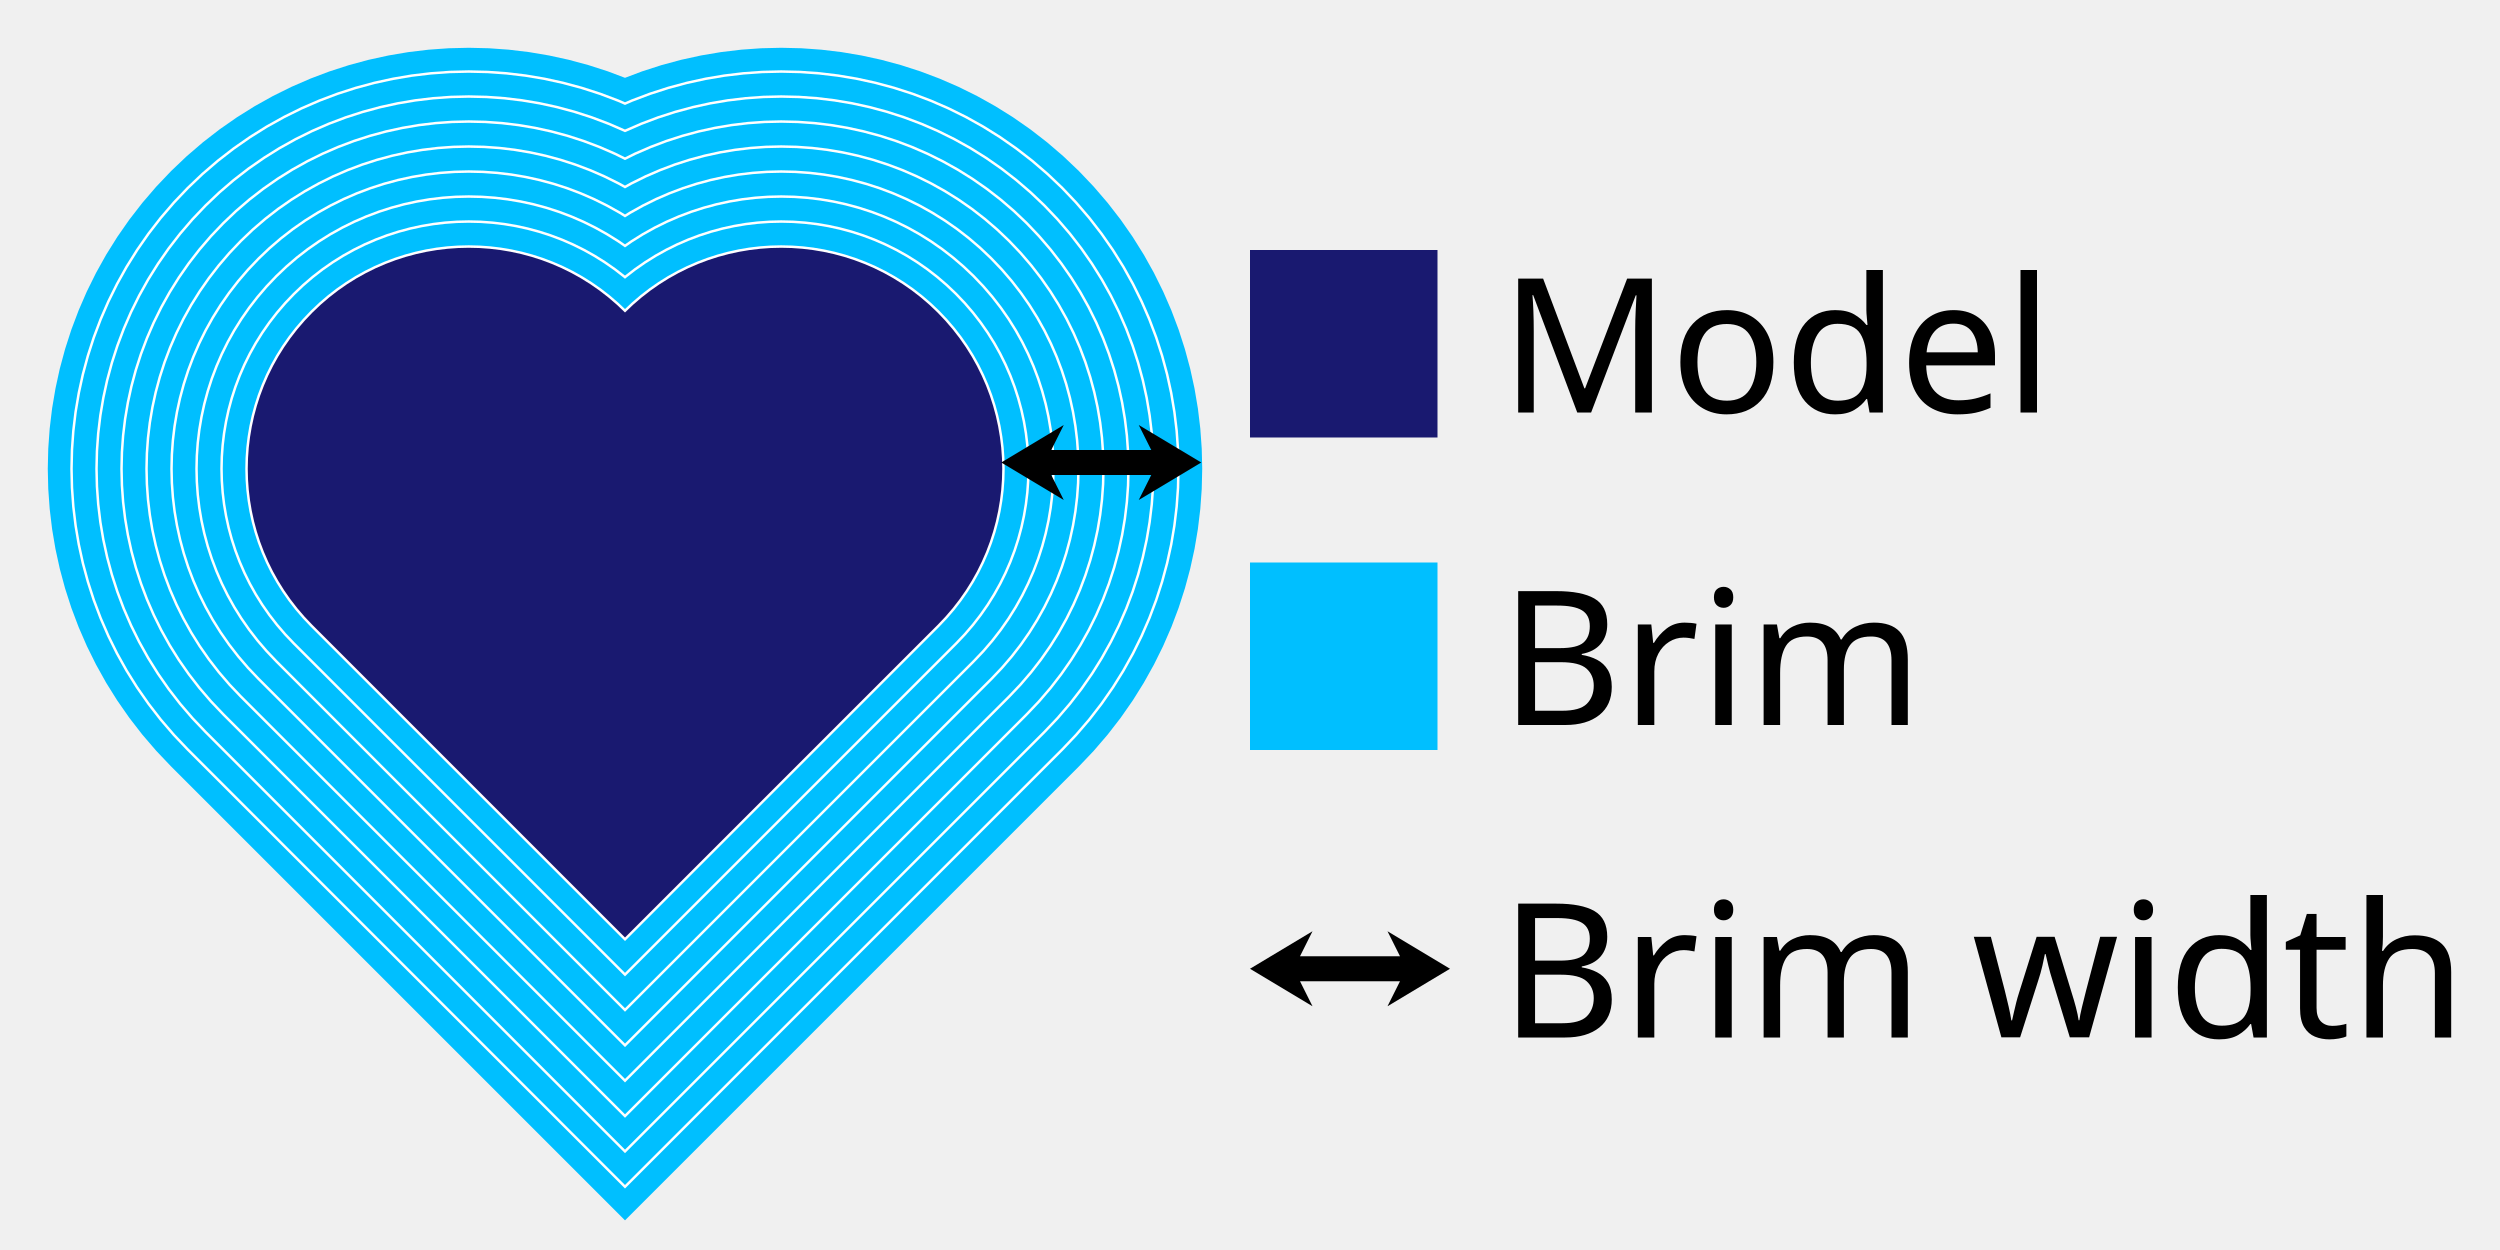
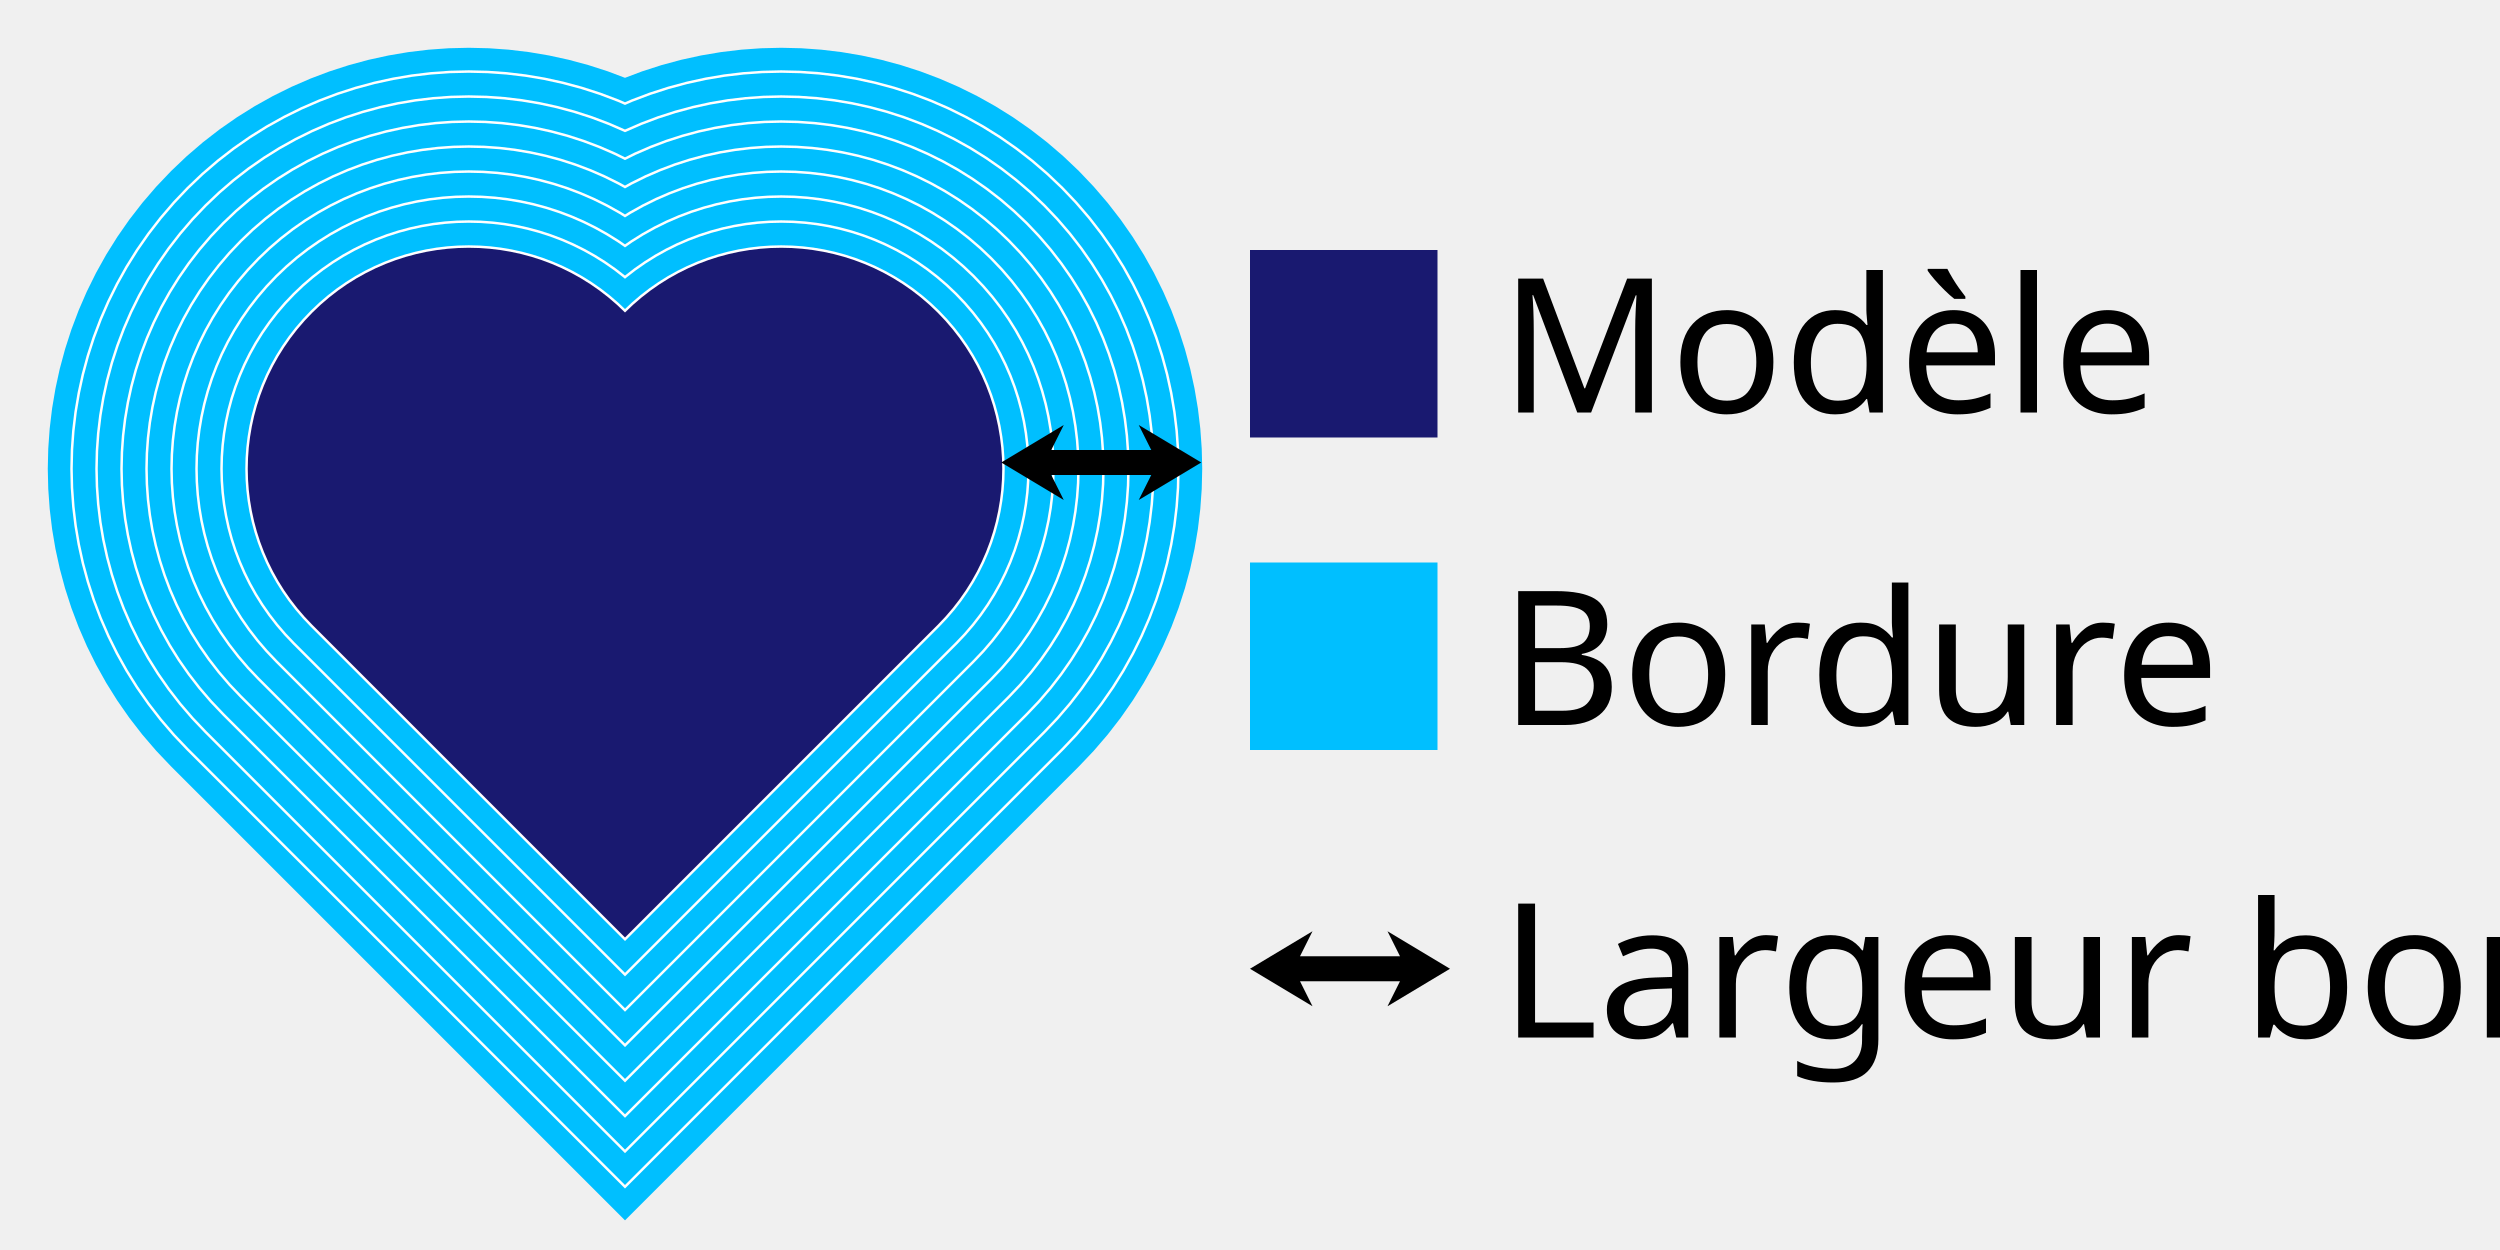
<svg xmlns="http://www.w3.org/2000/svg" width="2000" height="1000">
  <defs>
    <path id="heart" d="M500,750 l250,-250 a1,1 0 0 0 -250,-250 a1,1 0 0 0 -250 250 z" />
  </defs>
  <use href="#heart" fill="none" stroke-width="320" stroke="deepskyblue" />
  <use href="#heart" fill="none" stroke-width="284" stroke="white" />
  <use href="#heart" fill="none" stroke-width="280" stroke="deepskyblue" />
  <use href="#heart" fill="none" stroke-width="244" stroke="white" />
  <use href="#heart" fill="none" stroke-width="240" stroke="deepskyblue" />
  <use href="#heart" fill="none" stroke-width="204" stroke="white" />
  <use href="#heart" fill="none" stroke-width="200" stroke="deepskyblue" />
  <use href="#heart" fill="none" stroke-width="164" stroke="white" />
  <use href="#heart" fill="none" stroke-width="160" stroke="deepskyblue" />
  <use href="#heart" fill="none" stroke-width="124" stroke="white" />
  <use href="#heart" fill="none" stroke-width="120" stroke="deepskyblue" />
  <use href="#heart" fill="none" stroke-width="84" stroke="white" />
  <use href="#heart" fill="none" stroke-width="80" stroke="deepskyblue" />
  <use href="#heart" fill="none" stroke-width="44" stroke="white" />
  <use href="#heart" fill="none" stroke-width="40" stroke="deepskyblue" />
  <use href="#heart" fill="none" stroke-width="4" stroke="white" />
  <use href="#heart" fill="midnightblue" />
  <path d="M801,370 l50,30 l-10,-20 h80 l-10,20 l50,-30 l-50,-30 l10,20 h-80 l10,-20 z" />
  <rect x="1000" y="200" width="150" height="150" fill="midnightblue" />
  <rect x="1000" y="450" width="150" height="150" fill="deepskyblue" />
  <path d="M1000,775 l50,30 l-10,-20 h80 l-10,20 l50,-30 l-50,-30 l10,20 h-80 l10,-20 z" />
  <g font-family="sans-serif" font-size="150px">
-     <text x="1200" y="330">Model</text>
-     <text x="1200" y="580">Brim</text>
-     <text x="1200" y="830">Brim width</text>
+     <text x="1200" y="330">Modèle</text>
+     <text x="1200" y="580">Bordure</text>
+     <text x="1200" y="830">Largeur bordure</text>
  </g>
</svg>
